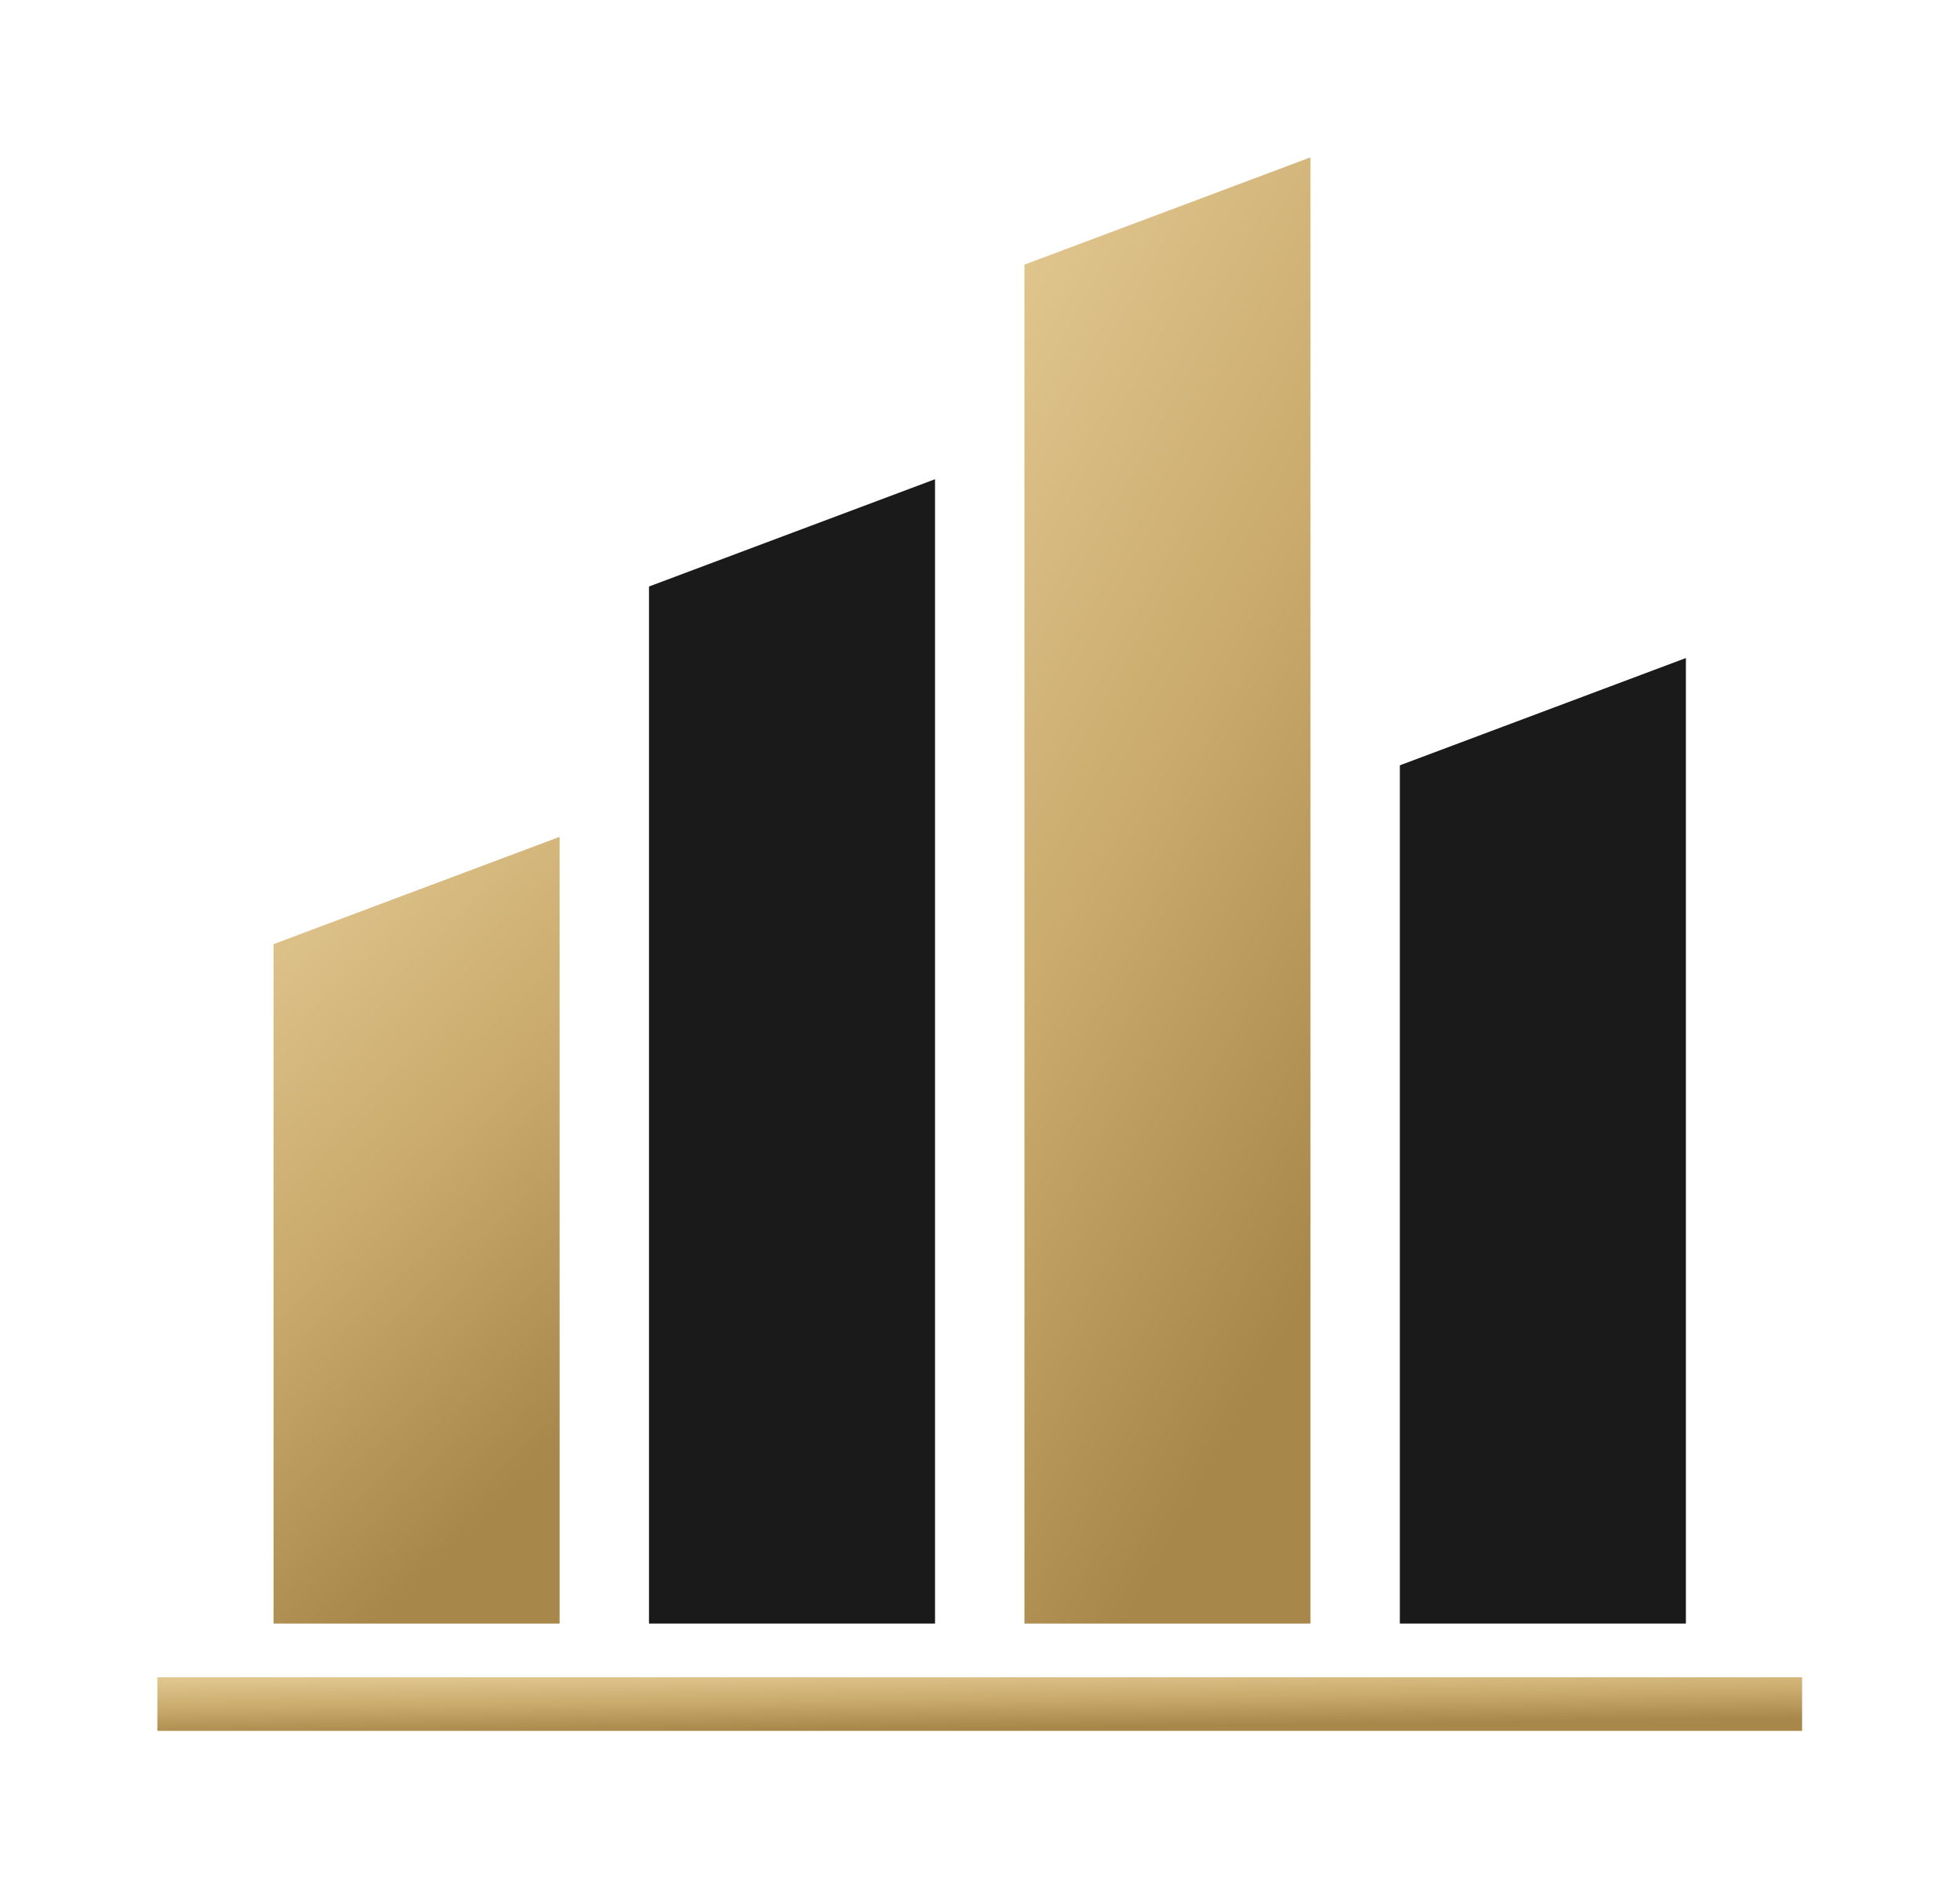
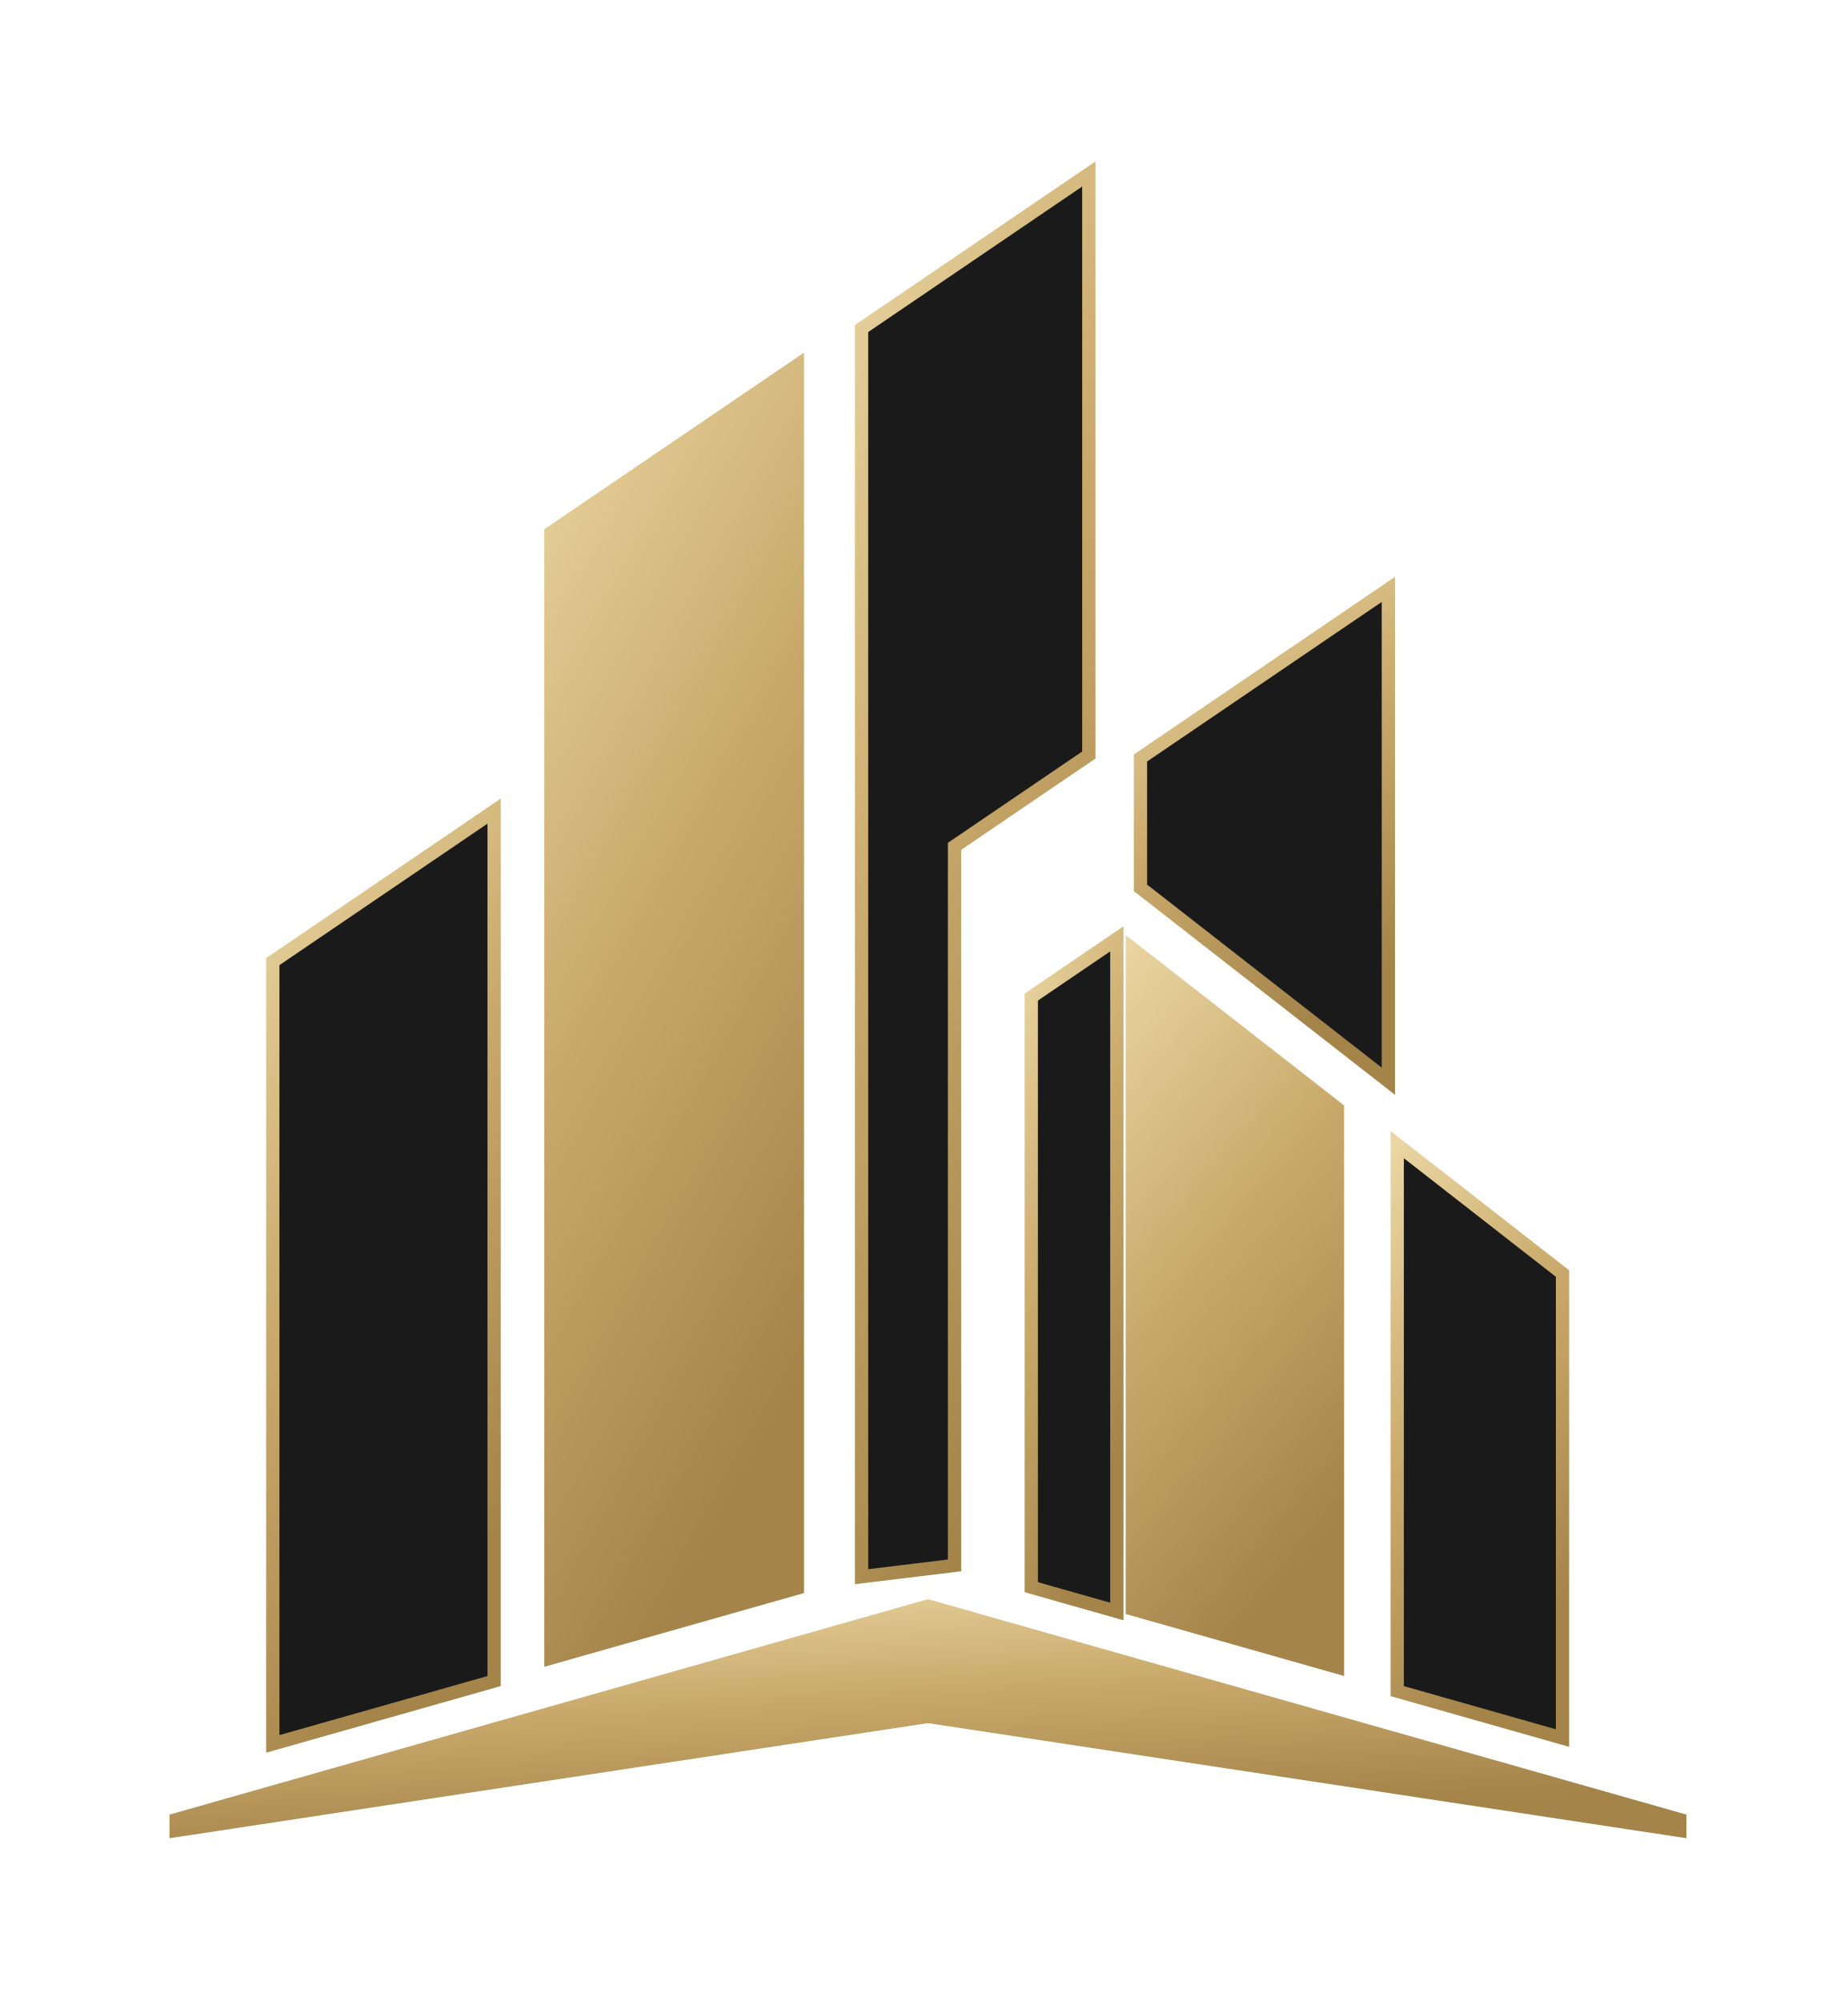
- <svg xmlns="http://www.w3.org/2000/svg" viewBox="0 0 1245.45 1200" width="1245.45" height="1200">
+ <svg xmlns="http://www.w3.org/2000/svg" viewBox="0 0 1107.95 1200" width="1107.95" height="1200">
  <defs>
    <linearGradient id="altin" x1="0" y1="0" x2="0.35" y2="1">
-       <stop offset="0" stop-color="#E2C891" />
-       <stop offset=".55" stop-color="#C9A96B" />
-       <stop offset="1" stop-color="#A8874A" />
+       <stop offset="0" stop-color="#EAD6A2" />
+       <stop offset=".5" stop-color="#C9A96B" />
+       <stop offset="1" stop-color="#A5844A" />
    </linearGradient>
  </defs>
-   <g transform="translate(54.55 31.82) scale(11.36)">
-     <polygon points="10.5,88 10.5,50 26.5,44 26.5,88" fill="url(#altin)" />
-     <polygon points="31.5,88 31.5,30 47.5,24 47.5,88" fill="#1A1A1A" />
-     <polygon points="52.5,88 52.5,12 68.5,6 68.5,88" fill="url(#altin)" />
-     <polygon points="73.5,88 73.5,40 89.5,34 89.5,88" fill="#1A1A1A" />
-     <rect x="4" y="91" width="92" height="3" fill="url(#altin)" />
+   <g transform="translate(-721.4 -79.98) scale(1.77)">
+     <polygon points="500,371 575,320 575,614.75 500,636.05" fill="#1A1A1A" stroke="url(#altin)" stroke-width="4.5" stroke-linejoin="miter" />
+     <polygon points="592,224.5 680,164.66 680,584.93 592,609.92" fill="url(#altin)" />
+     <polygon points="699.5,156.5 776.5,104.14 776.5,301 731,331.94 731,575.56 699.5,579.39" fill="#1A1A1A" stroke="url(#altin)" stroke-width="4.5" stroke-linejoin="miter" />
+     <polygon points="757,383 786,363.28 786,591.18 757,582.94" fill="#1A1A1A" stroke="url(#altin)" stroke-width="4.5" stroke-linejoin="miter" />
+     <polygon points="789,362 863,419.72 863,613.04 789,592.03" fill="url(#altin)" />
+     <polygon points="794,302 878,244.88 878,411.52 794,346" fill="#1A1A1A" stroke="url(#altin)" stroke-width="4.5" stroke-linejoin="miter" />
+     <polygon points="881,433 937,476.68 937,634.06 881,618.16" fill="#1A1A1A" stroke="url(#altin)" stroke-width="4.5" stroke-linejoin="miter" />
+     <polygon points="465,660 722,587 979,660 979,668 722,629 465,668" fill="url(#altin)" />
  </g>
</svg>
